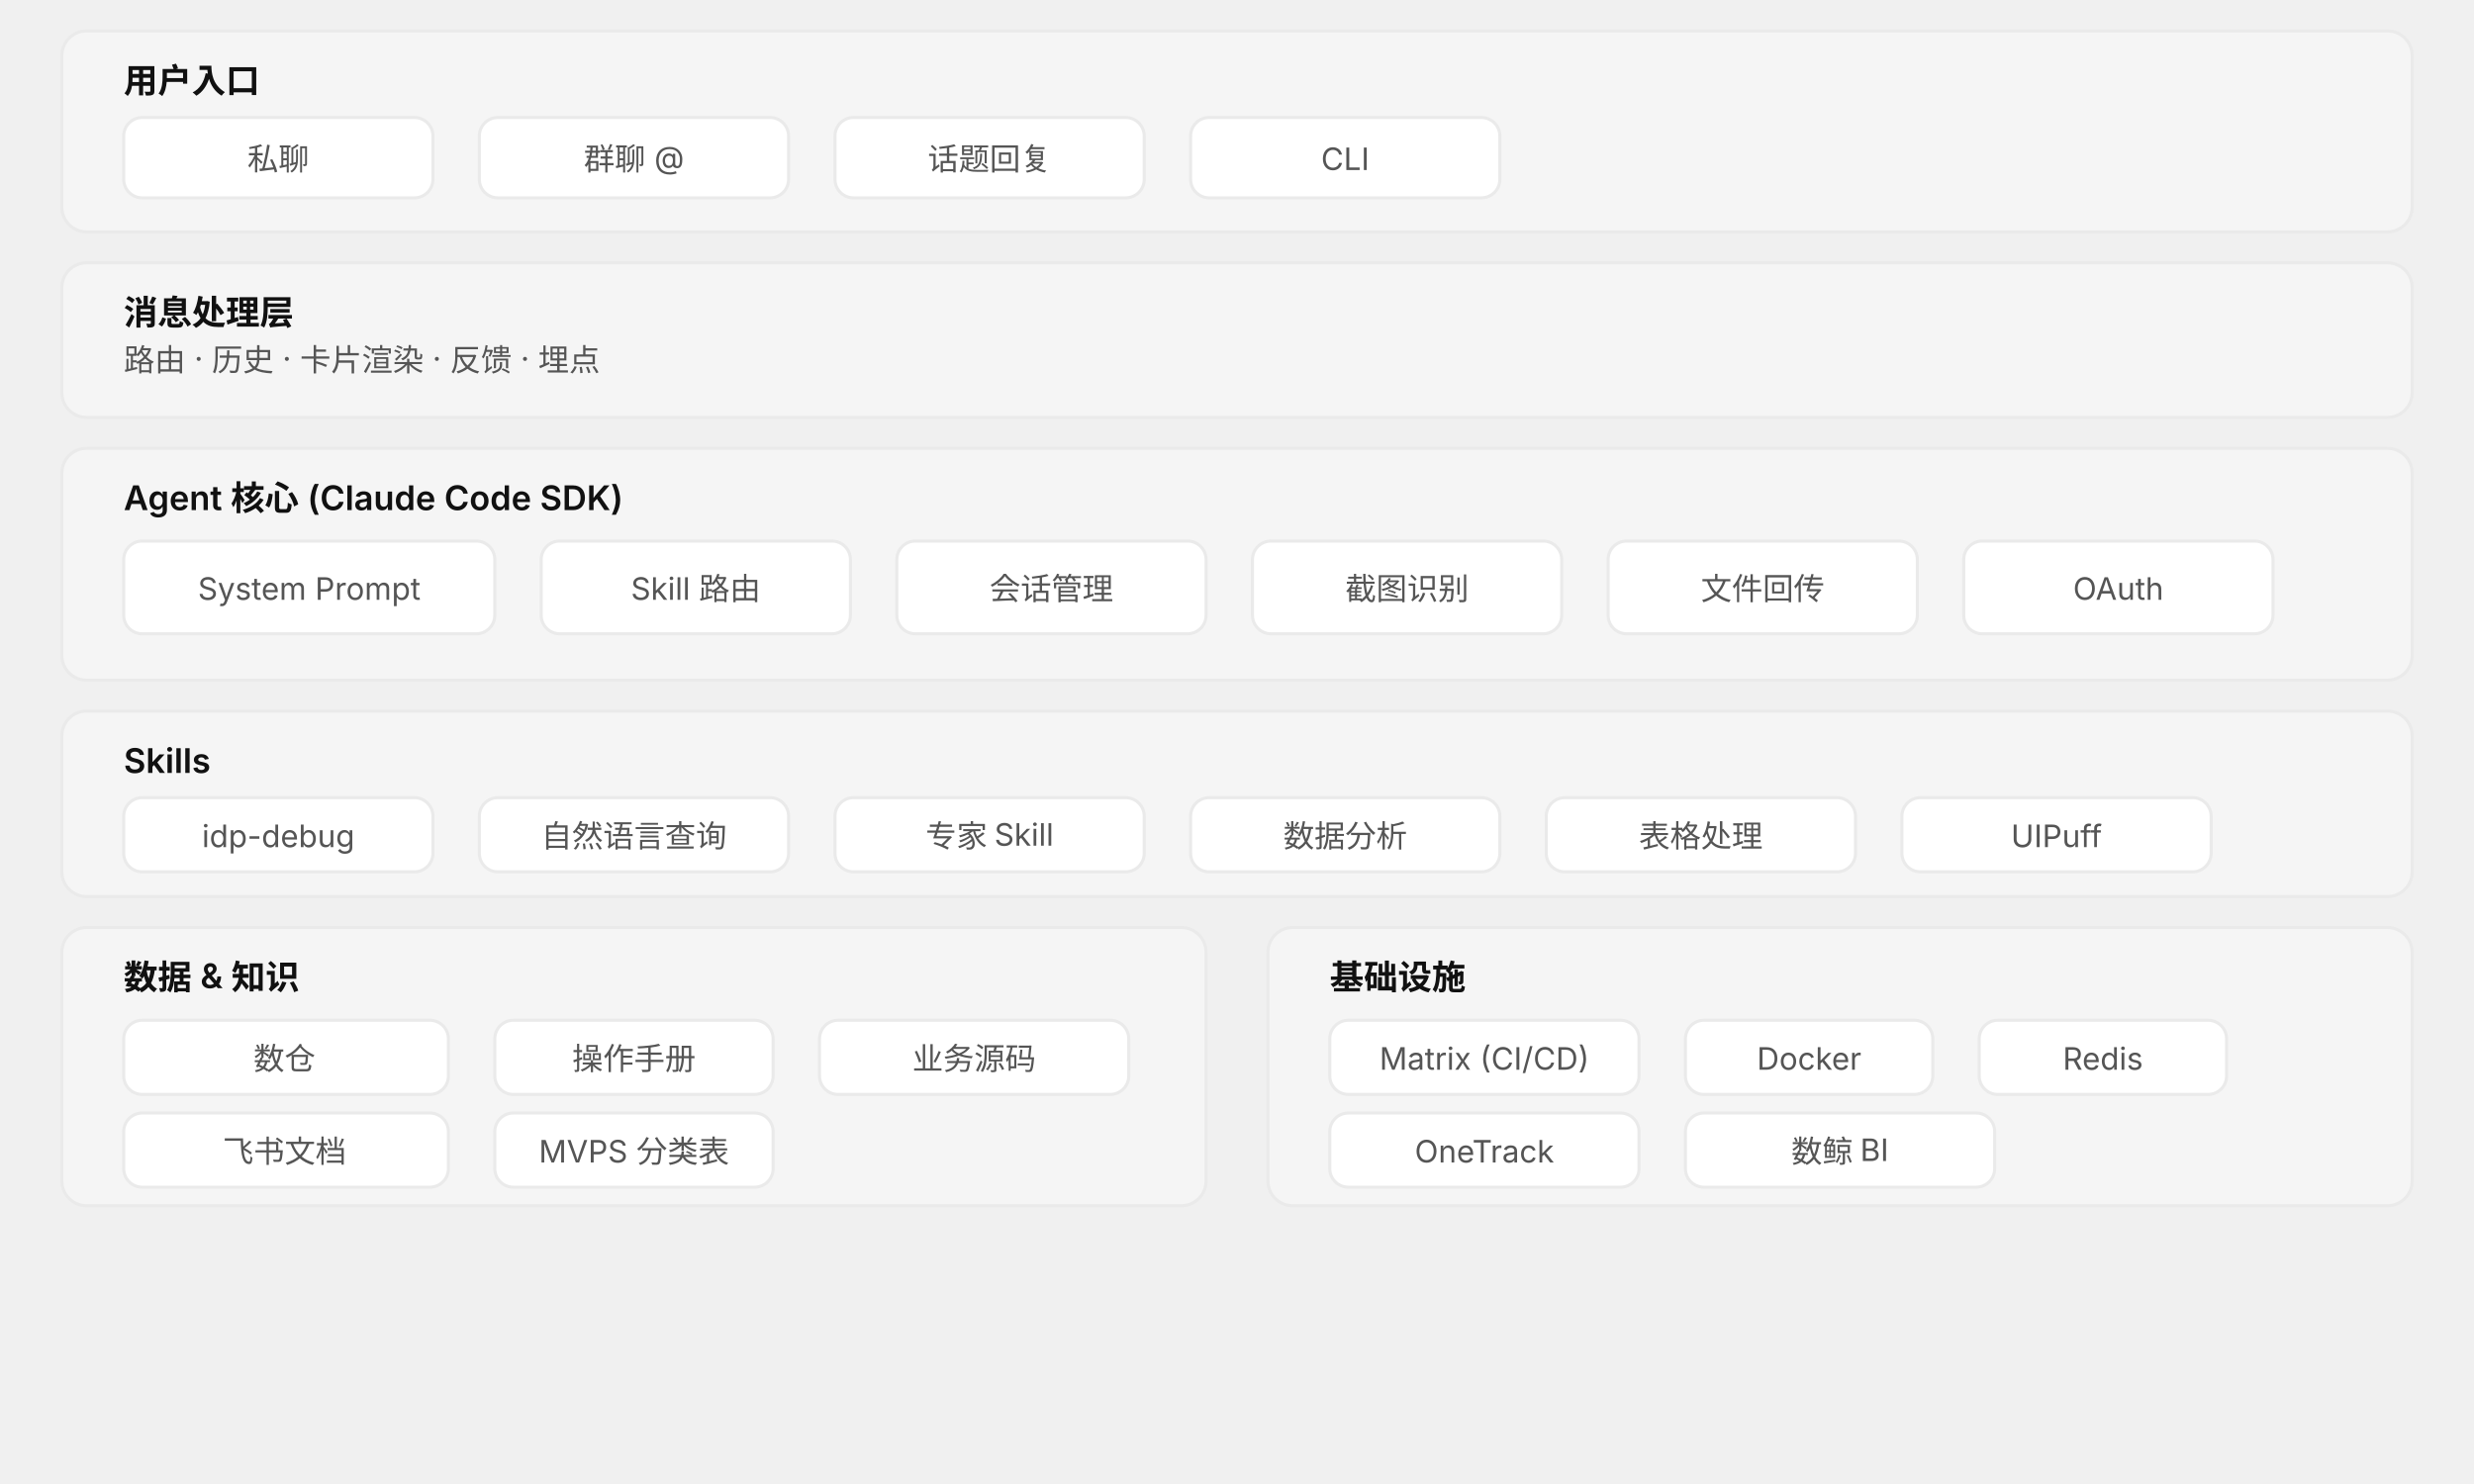
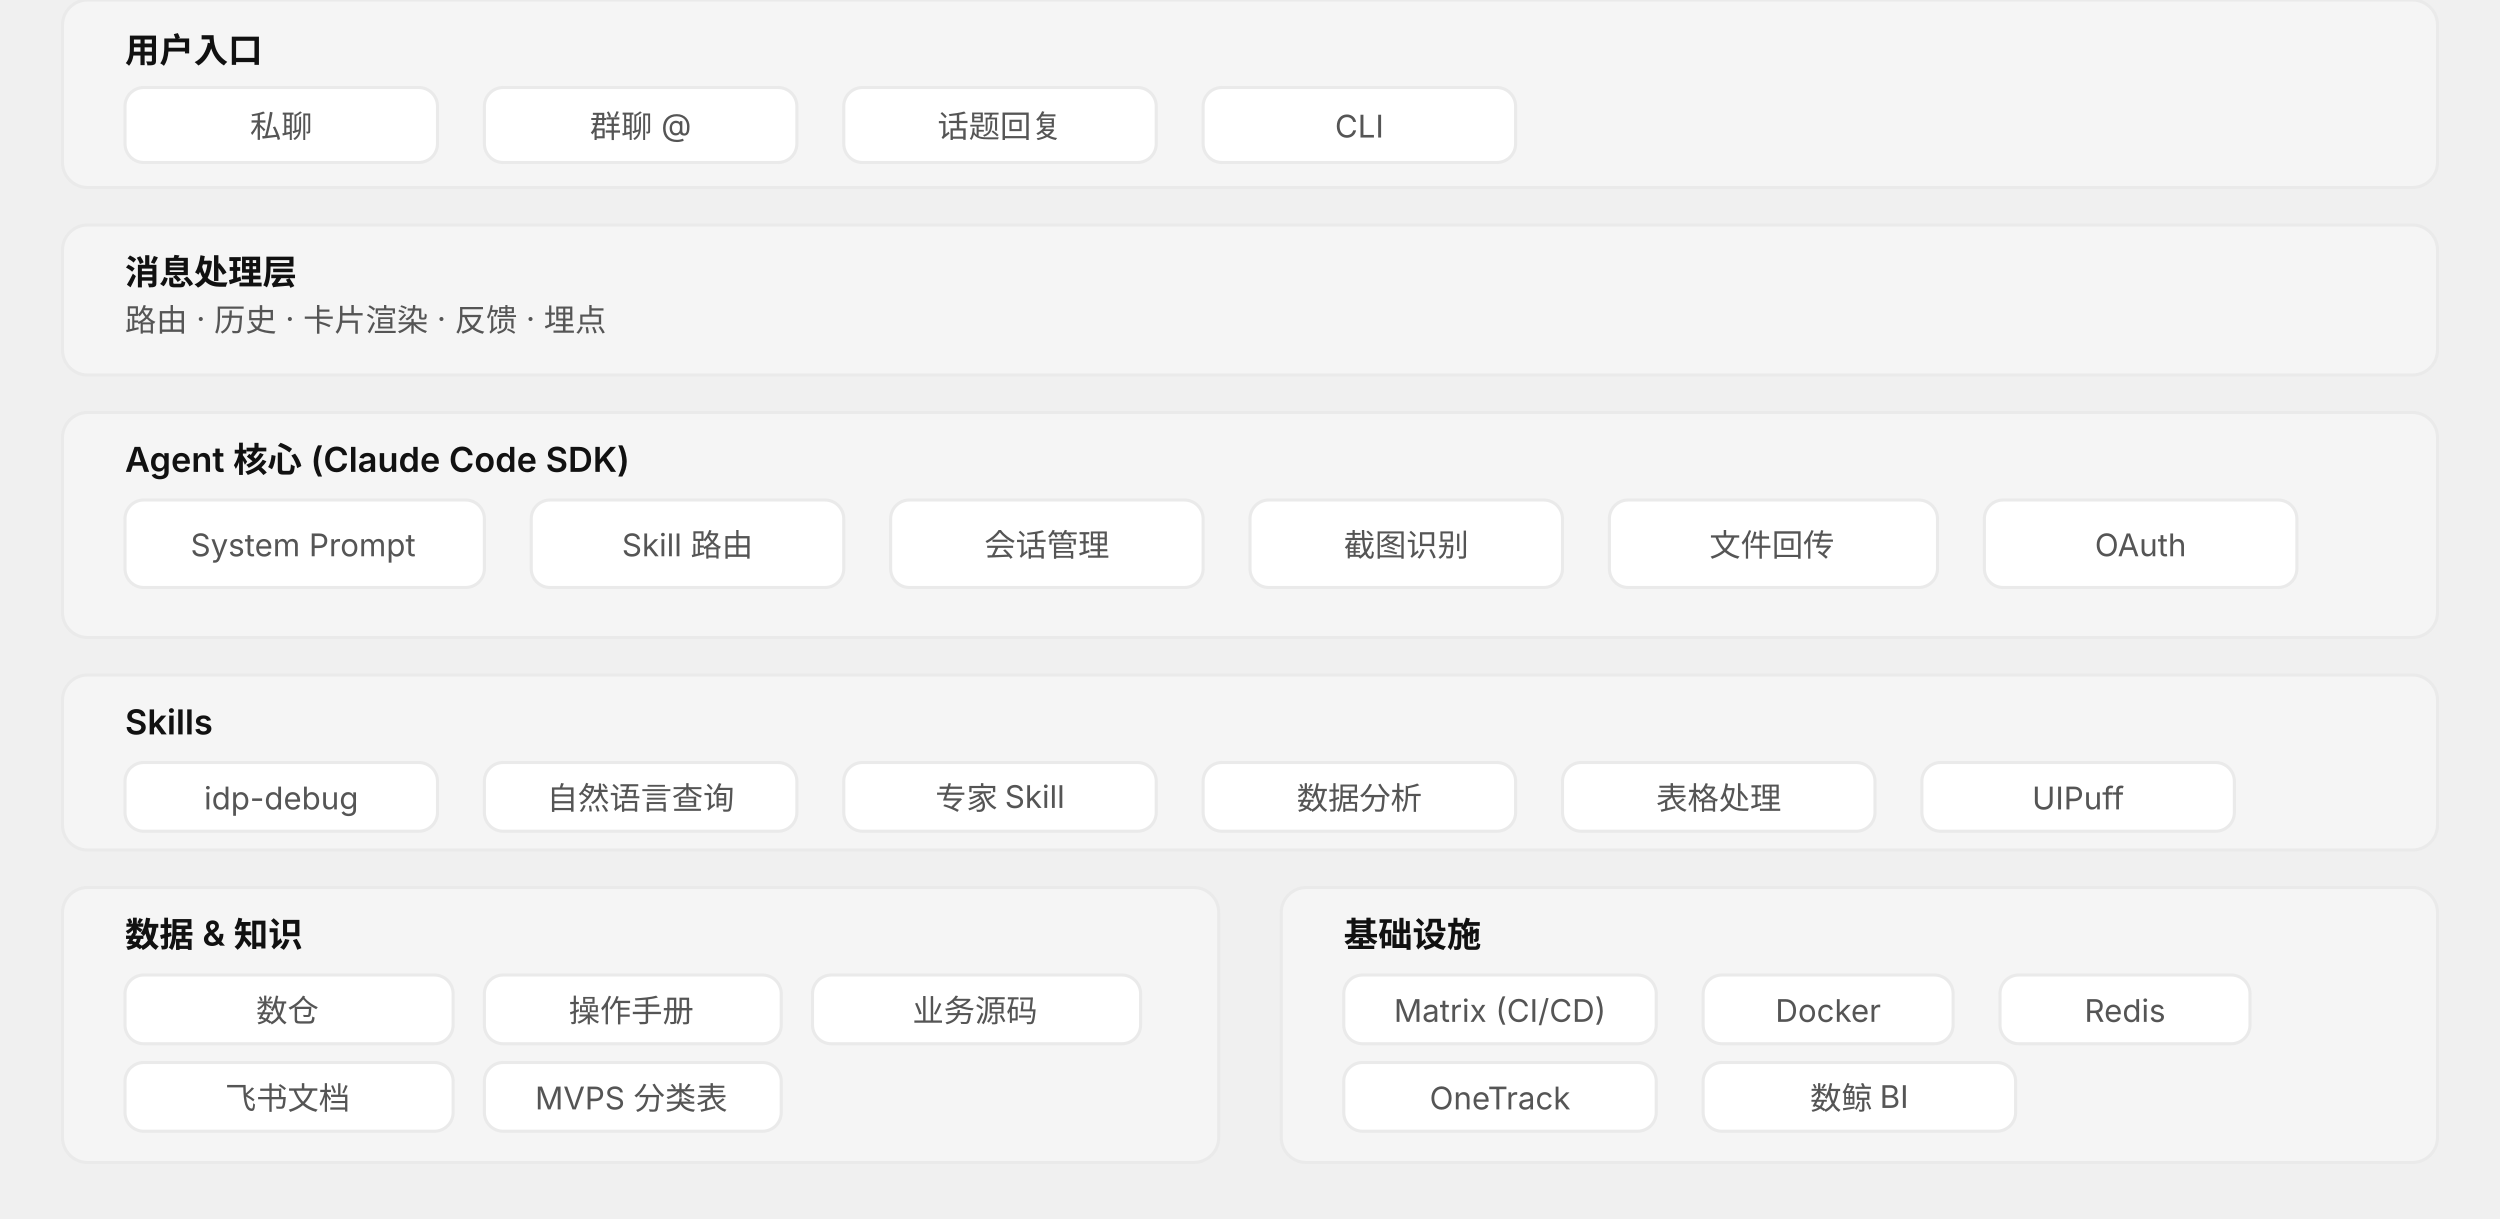
- <svg xmlns="http://www.w3.org/2000/svg" viewBox="0 0 800 480" fill="none" font-family="PingFang SC,Inter,system-ui,sans-serif">
-   <rect x="20" y="10" width="760" height="65" rx="8" fill="#f5f5f5" stroke="#eaeaea" />
-   <text x="40" y="30" font-size="11" font-weight="600" fill="#111">用户入口</text>
-   <rect x="40" y="38" width="100" height="26" rx="6" fill="#fff" stroke="#eaeaea" />
-   <text x="90" y="55" text-anchor="middle" font-size="10" fill="#555">私聊</text>
-   <rect x="155" y="38" width="100" height="26" rx="6" fill="#fff" stroke="#eaeaea" />
-   <text x="205" y="55" text-anchor="middle" font-size="10" fill="#555">群聊 @</text>
-   <rect x="270" y="38" width="100" height="26" rx="6" fill="#fff" stroke="#eaeaea" />
-   <text x="320" y="55" text-anchor="middle" font-size="10" fill="#555">话题回复</text>
-   <rect x="385" y="38" width="100" height="26" rx="6" fill="#fff" stroke="#eaeaea" />
-   <text x="435" y="55" text-anchor="middle" font-size="10" fill="#555">CLI</text>
-   <rect x="20" y="85" width="760" height="50" rx="8" fill="#f5f5f5" stroke="#eaeaea" />
-   <text x="40" y="105" font-size="11" font-weight="600" fill="#111">消息处理层</text>
-   <text x="40" y="120" font-size="10" fill="#555">路由 · 历史 · 卡片渲染 · 反馈 · 埋点</text>
-   <rect x="20" y="145" width="760" height="75" rx="8" fill="#f5f5f5" stroke="#eaeaea" />
-   <text x="40" y="165" font-size="11" font-weight="600" fill="#111">Agent 核心 (Claude Code SDK)</text>
-   <rect x="40" y="175" width="120" height="30" rx="6" fill="#fff" stroke="#eaeaea" />
-   <text x="100" y="194" text-anchor="middle" font-size="10" fill="#555">System Prompt</text>
-   <rect x="175" y="175" width="100" height="30" rx="6" fill="#fff" stroke="#eaeaea" />
-   <text x="225" y="194" text-anchor="middle" font-size="10" fill="#555">Skill 路由</text>
-   <rect x="290" y="175" width="100" height="30" rx="6" fill="#fff" stroke="#eaeaea" />
-   <text x="340" y="194" text-anchor="middle" font-size="10" fill="#555">会话管理</text>
-   <rect x="405" y="175" width="100" height="30" rx="6" fill="#fff" stroke="#eaeaea" />
-   <text x="455" y="194" text-anchor="middle" font-size="10" fill="#555">截图识别</text>
-   <rect x="520" y="175" width="100" height="30" rx="6" fill="#fff" stroke="#eaeaea" />
-   <text x="570" y="194" text-anchor="middle" font-size="10" fill="#555">文件回传</text>
-   <rect x="635" y="175" width="100" height="30" rx="6" fill="#fff" stroke="#eaeaea" />
-   <text x="685" y="194" text-anchor="middle" font-size="10" fill="#555">OAuth</text>
-   <rect x="20" y="230" width="760" height="60" rx="8" fill="#f5f5f5" stroke="#eaeaea" />
-   <text x="40" y="250" font-size="11" font-weight="600" fill="#111">Skills</text>
-   <rect x="40" y="258" width="100" height="24" rx="6" fill="#fff" stroke="#eaeaea" />
-   <text x="90" y="274" text-anchor="middle" font-size="10" fill="#555">idp-debug</text>
-   <rect x="155" y="258" width="100" height="24" rx="6" fill="#fff" stroke="#eaeaea" />
-   <text x="205" y="274" text-anchor="middle" font-size="10" fill="#555">自然语言查询</text>
-   <rect x="270" y="258" width="100" height="24" rx="6" fill="#fff" stroke="#eaeaea" />
-   <text x="320" y="274" text-anchor="middle" font-size="10" fill="#555">专家 Skill</text>
-   <rect x="385" y="258" width="100" height="24" rx="6" fill="#fff" stroke="#eaeaea" />
-   <text x="435" y="274" text-anchor="middle" font-size="10" fill="#555">数据分析</text>
-   <rect x="500" y="258" width="100" height="24" rx="6" fill="#fff" stroke="#eaeaea" />
-   <text x="550" y="274" text-anchor="middle" font-size="10" fill="#555">表格处理</text>
-   <rect x="615" y="258" width="100" height="24" rx="6" fill="#fff" stroke="#eaeaea" />
-   <text x="665" y="274" text-anchor="middle" font-size="10" fill="#555">UIPuff</text>
-   <rect x="20" y="300" width="370" height="90" rx="8" fill="#f5f5f5" stroke="#eaeaea" />
-   <text x="40" y="320" font-size="11" font-weight="600" fill="#111">数据 &amp; 知识</text>
-   <rect x="40" y="330" width="105" height="24" rx="6" fill="#fff" stroke="#eaeaea" />
-   <text x="92" y="346" text-anchor="middle" font-size="10" fill="#555">数仓</text>
-   <rect x="160" y="330" width="90" height="24" rx="6" fill="#fff" stroke="#eaeaea" />
-   <text x="205" y="346" text-anchor="middle" font-size="10" fill="#555">操作手册</text>
-   <rect x="265" y="330" width="100" height="24" rx="6" fill="#fff" stroke="#eaeaea" />
-   <text x="315" y="346" text-anchor="middle" font-size="10" fill="#555">业务源码</text>
-   <rect x="40" y="360" width="105" height="24" rx="6" fill="#fff" stroke="#eaeaea" />
-   <text x="92" y="376" text-anchor="middle" font-size="10" fill="#555">飞书文档</text>
-   <rect x="160" y="360" width="90" height="24" rx="6" fill="#fff" stroke="#eaeaea" />
-   <text x="205" y="376" text-anchor="middle" font-size="10" fill="#555">MVPS 分类表</text>
-   <rect x="410" y="300" width="370" height="90" rx="8" fill="#f5f5f5" stroke="#eaeaea" />
-   <text x="430" y="320" font-size="11" font-weight="600" fill="#111">基础设施</text>
-   <rect x="430" y="330" width="100" height="24" rx="6" fill="#fff" stroke="#eaeaea" />
-   <text x="480" y="346" text-anchor="middle" font-size="10" fill="#555">Matrix (CI/CD)</text>
-   <rect x="545" y="330" width="80" height="24" rx="6" fill="#fff" stroke="#eaeaea" />
-   <text x="585" y="346" text-anchor="middle" font-size="10" fill="#555">Docker</text>
-   <rect x="640" y="330" width="80" height="24" rx="6" fill="#fff" stroke="#eaeaea" />
-   <text x="680" y="346" text-anchor="middle" font-size="10" fill="#555">Redis</text>
-   <rect x="430" y="360" width="100" height="24" rx="6" fill="#fff" stroke="#eaeaea" />
-   <text x="480" y="376" text-anchor="middle" font-size="10" fill="#555">OneTrack</text>
-   <rect x="545" y="360" width="100" height="24" rx="6" fill="#fff" stroke="#eaeaea" />
-   <text x="595" y="376" text-anchor="middle" font-size="10" fill="#555">数鲸 BI</text>
+ <svg xmlns="http://www.w3.org/2000/svg" viewBox="0 0 800 390" fill="none" font-family="PingFang SC,Inter,system-ui,sans-serif">
+   <rect x="20" y="0" width="760" height="60" rx="8" fill="#f5f5f5" stroke="#eaeaea" />
+   <text x="40" y="20" font-size="11" font-weight="600" fill="#111">用户入口</text>
+   <rect x="40" y="28" width="100" height="24" rx="6" fill="#fff" stroke="#eaeaea" />
+   <text x="90" y="44" text-anchor="middle" font-size="10" fill="#555">私聊</text>
+   <rect x="155" y="28" width="100" height="24" rx="6" fill="#fff" stroke="#eaeaea" />
+   <text x="205" y="44" text-anchor="middle" font-size="10" fill="#555">群聊 @</text>
+   <rect x="270" y="28" width="100" height="24" rx="6" fill="#fff" stroke="#eaeaea" />
+   <text x="320" y="44" text-anchor="middle" font-size="10" fill="#555">话题回复</text>
+   <rect x="385" y="28" width="100" height="24" rx="6" fill="#fff" stroke="#eaeaea" />
+   <text x="435" y="44" text-anchor="middle" font-size="10" fill="#555">CLI</text>
+   <rect x="20" y="72" width="760" height="48" rx="8" fill="#f5f5f5" stroke="#eaeaea" />
+   <text x="40" y="91" font-size="11" font-weight="600" fill="#111">消息处理层</text>
+   <text x="40" y="106" font-size="10" fill="#555">路由 · 历史 · 卡片渲染 · 反馈 · 埋点</text>
+   <rect x="20" y="132" width="760" height="72" rx="8" fill="#f5f5f5" stroke="#eaeaea" />
+   <text x="40" y="151" font-size="11" font-weight="600" fill="#111">Agent 核心 (Claude Code SDK)</text>
+   <rect x="40" y="160" width="115" height="28" rx="6" fill="#fff" stroke="#eaeaea" />
+   <text x="97" y="178" text-anchor="middle" font-size="10" fill="#555">System Prompt</text>
+   <rect x="170" y="160" width="100" height="28" rx="6" fill="#fff" stroke="#eaeaea" />
+   <text x="220" y="178" text-anchor="middle" font-size="10" fill="#555">Skill 路由</text>
+   <rect x="285" y="160" width="100" height="28" rx="6" fill="#fff" stroke="#eaeaea" />
+   <text x="335" y="178" text-anchor="middle" font-size="10" fill="#555">会话管理</text>
+   <rect x="400" y="160" width="100" height="28" rx="6" fill="#fff" stroke="#eaeaea" />
+   <text x="450" y="178" text-anchor="middle" font-size="10" fill="#555">截图识别</text>
+   <rect x="515" y="160" width="105" height="28" rx="6" fill="#fff" stroke="#eaeaea" />
+   <text x="567" y="178" text-anchor="middle" font-size="10" fill="#555">文件回传</text>
+   <rect x="635" y="160" width="100" height="28" rx="6" fill="#fff" stroke="#eaeaea" />
+   <text x="685" y="178" text-anchor="middle" font-size="10" fill="#555">OAuth</text>
+   <rect x="20" y="216" width="760" height="56" rx="8" fill="#f5f5f5" stroke="#eaeaea" />
+   <text x="40" y="235" font-size="11" font-weight="600" fill="#111">Skills</text>
+   <rect x="40" y="244" width="100" height="22" rx="6" fill="#fff" stroke="#eaeaea" />
+   <text x="90" y="259" text-anchor="middle" font-size="10" fill="#555">idp-debug</text>
+   <rect x="155" y="244" width="100" height="22" rx="6" fill="#fff" stroke="#eaeaea" />
+   <text x="205" y="259" text-anchor="middle" font-size="10" fill="#555">自然语言查询</text>
+   <rect x="270" y="244" width="100" height="22" rx="6" fill="#fff" stroke="#eaeaea" />
+   <text x="320" y="259" text-anchor="middle" font-size="10" fill="#555">专家 Skill</text>
+   <rect x="385" y="244" width="100" height="22" rx="6" fill="#fff" stroke="#eaeaea" />
+   <text x="435" y="259" text-anchor="middle" font-size="10" fill="#555">数据分析</text>
+   <rect x="500" y="244" width="100" height="22" rx="6" fill="#fff" stroke="#eaeaea" />
+   <text x="550" y="259" text-anchor="middle" font-size="10" fill="#555">表格处理</text>
+   <rect x="615" y="244" width="100" height="22" rx="6" fill="#fff" stroke="#eaeaea" />
+   <text x="665" y="259" text-anchor="middle" font-size="10" fill="#555">UIPuff</text>
+   <rect x="20" y="284" width="370" height="88" rx="8" fill="#f5f5f5" stroke="#eaeaea" />
+   <text x="40" y="303" font-size="11" font-weight="600" fill="#111">数据 &amp; 知识</text>
+   <rect x="40" y="312" width="105" height="22" rx="6" fill="#fff" stroke="#eaeaea" />
+   <text x="92" y="327" text-anchor="middle" font-size="10" fill="#555">数仓</text>
+   <rect x="155" y="312" width="95" height="22" rx="6" fill="#fff" stroke="#eaeaea" />
+   <text x="202" y="327" text-anchor="middle" font-size="10" fill="#555">操作手册</text>
+   <rect x="260" y="312" width="105" height="22" rx="6" fill="#fff" stroke="#eaeaea" />
+   <text x="312" y="327" text-anchor="middle" font-size="10" fill="#555">业务源码</text>
+   <rect x="40" y="340" width="105" height="22" rx="6" fill="#fff" stroke="#eaeaea" />
+   <text x="92" y="355" text-anchor="middle" font-size="10" fill="#555">飞书文档</text>
+   <rect x="155" y="340" width="95" height="22" rx="6" fill="#fff" stroke="#eaeaea" />
+   <text x="202" y="355" text-anchor="middle" font-size="10" fill="#555">MVPS 分类表</text>
+   <rect x="410" y="284" width="370" height="88" rx="8" fill="#f5f5f5" stroke="#eaeaea" />
+   <text x="430" y="303" font-size="11" font-weight="600" fill="#111">基础设施</text>
+   <rect x="430" y="312" width="100" height="22" rx="6" fill="#fff" stroke="#eaeaea" />
+   <text x="480" y="327" text-anchor="middle" font-size="10" fill="#555">Matrix (CI/CD)</text>
+   <rect x="545" y="312" width="80" height="22" rx="6" fill="#fff" stroke="#eaeaea" />
+   <text x="585" y="327" text-anchor="middle" font-size="10" fill="#555">Docker</text>
+   <rect x="640" y="312" width="80" height="22" rx="6" fill="#fff" stroke="#eaeaea" />
+   <text x="680" y="327" text-anchor="middle" font-size="10" fill="#555">Redis</text>
+   <rect x="430" y="340" width="100" height="22" rx="6" fill="#fff" stroke="#eaeaea" />
+   <text x="480" y="355" text-anchor="middle" font-size="10" fill="#555">OneTrack</text>
+   <rect x="545" y="340" width="100" height="22" rx="6" fill="#fff" stroke="#eaeaea" />
+   <text x="595" y="355" text-anchor="middle" font-size="10" fill="#555">数鲸 BI</text>
</svg>
